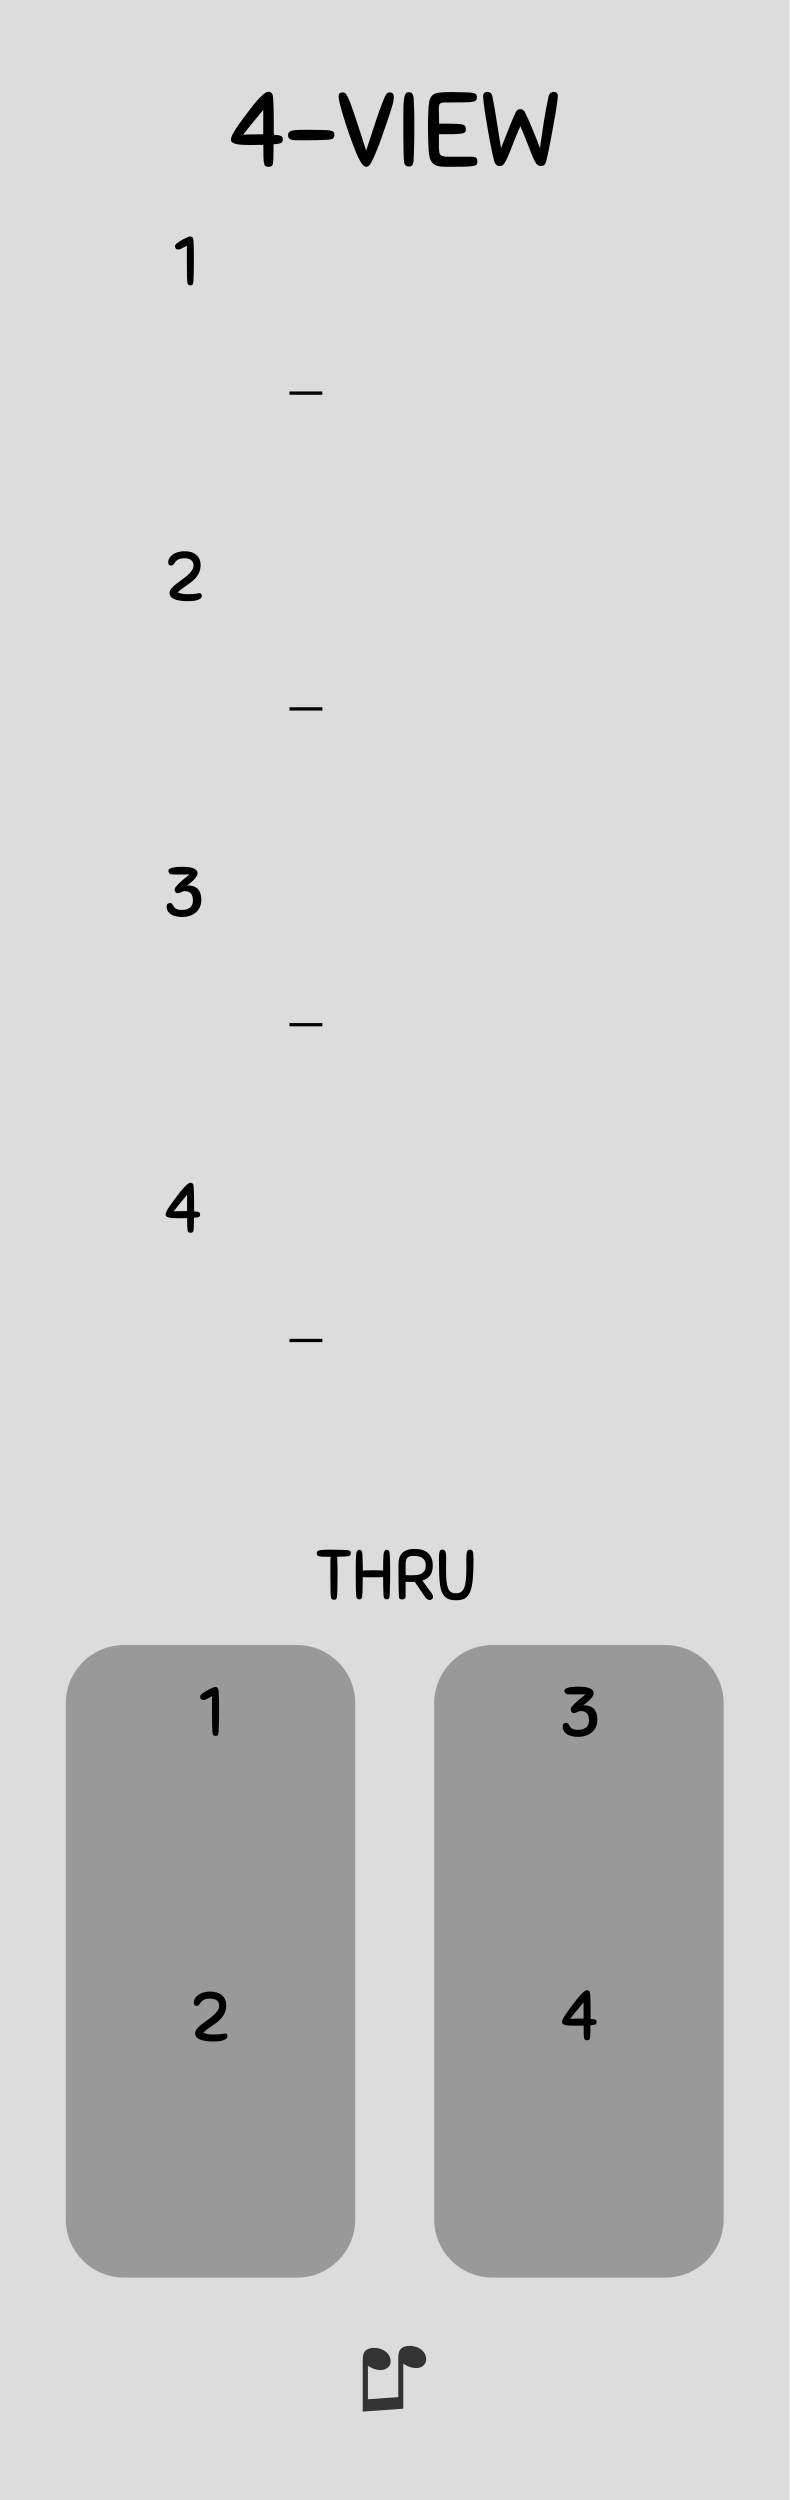
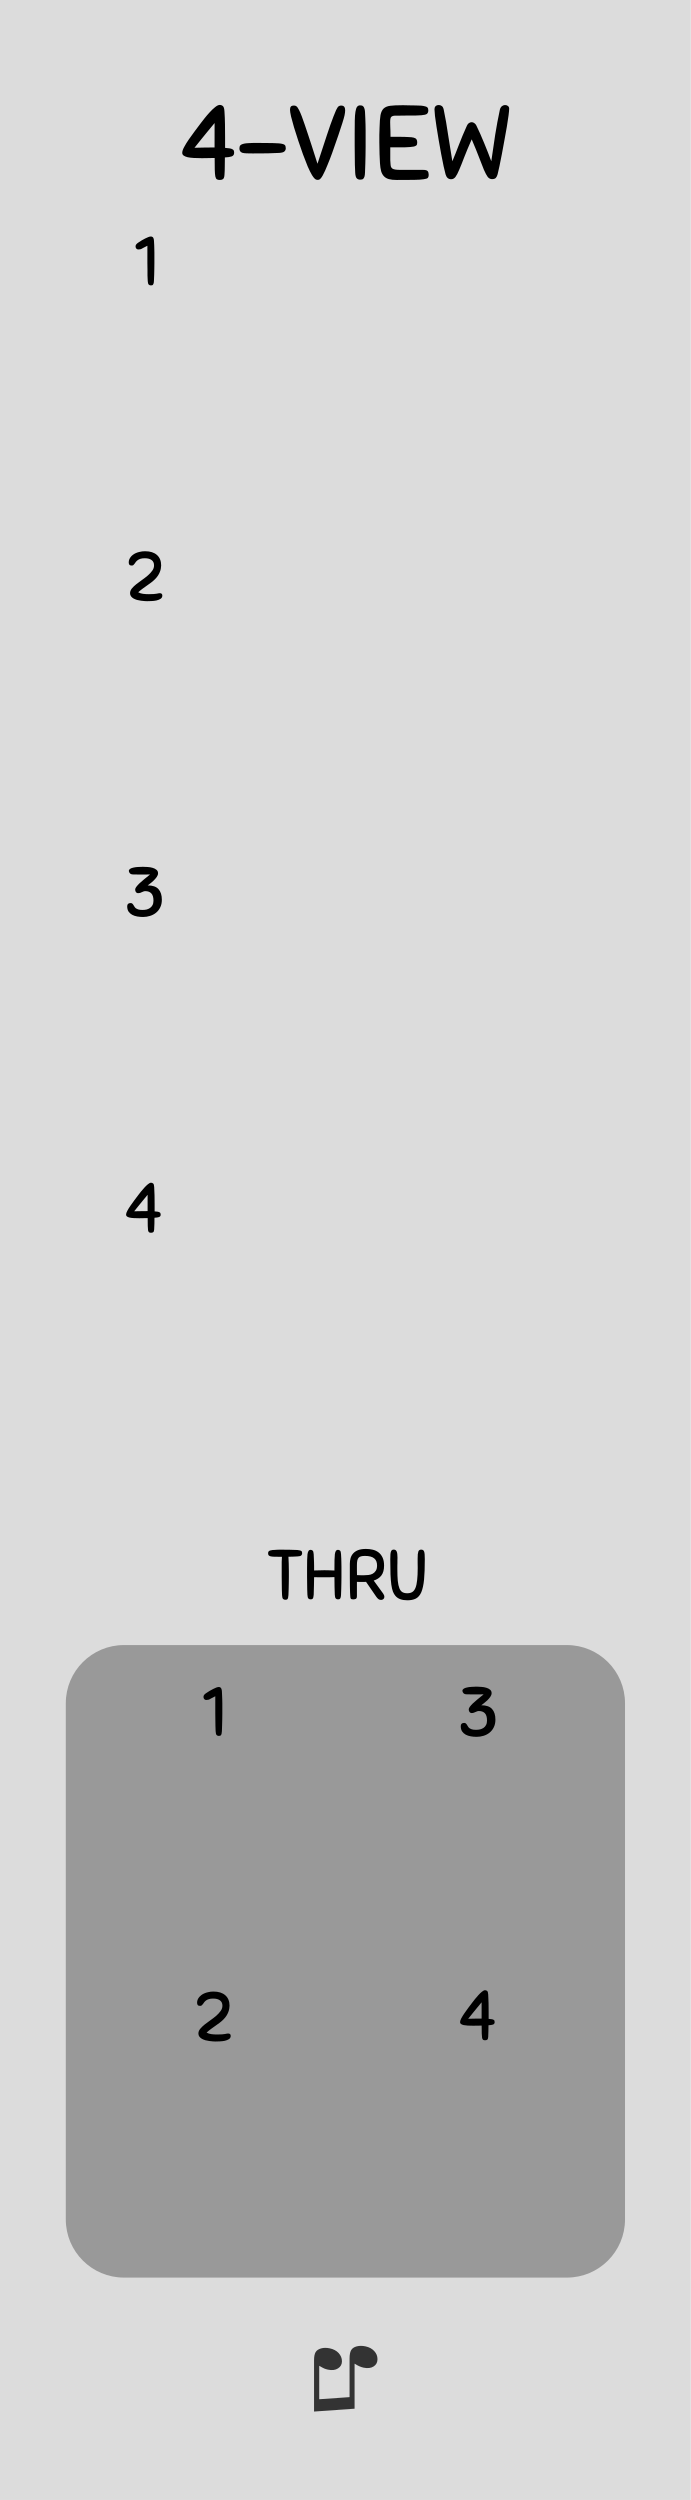
- <svg xmlns="http://www.w3.org/2000/svg" width="120" height="380" viewBox="0 0 31.75 100.542">
-   <path d="M0 0h31.75v100.541H0zm0 0" fill="#dcdcdc" />
-   <rect rx="2.34" ry="2.34" y="66.159" x="17.462" height="25.439" width="11.642" fill="#999" paint-order="stroke markers fill" />
+ <svg xmlns="http://www.w3.org/2000/svg" width="105" height="380" viewBox="0 0 27.781 100.542">
+   <path d="M0 0h27.781v100.541H0zm0 0" fill="#dcdcdc" />
+   <rect rx="2.34" ry="2.34" y="66.159" x="2.646" height="25.439" width="22.49" fill="#999" paint-order="stroke markers fill" />
  <g style="line-height:1.25">
-     <path word-spacing="0" letter-spacing="0" font-weight="400" aria-label="♫" font-size="3.528" style="-inkscape-font-specification:'Arial, Normal';font-variant-ligatures:normal;font-variant-caps:normal;font-variant-numeric:normal;font-feature-settings:normal;text-align:start" d="M16.218 96.87l-1.63.115v-2.06q0-.23.065-.333.064-.104.22-.147.153-.043.347-.002.224.047.357.19.133.146.133.33 0 .186-.158.286-.157.103-.407.05-.082-.018-.144-.044-.063-.027-.205-.11v1.345l1.22-.085v-1.554q0-.225.065-.337.065-.11.225-.151.16-.04.349 0 .223.047.354.19.129.14.129.325 0 .195-.156.294-.155.1-.407.047-.16-.034-.357-.16z" font-family="Arial" fill="#333" />
+     <path word-spacing="0" letter-spacing="0" font-weight="400" aria-label="♫" font-size="3.528" style="-inkscape-font-specification:'Arial, Normal';font-variant-ligatures:normal;font-variant-caps:normal;font-variant-numeric:normal;font-feature-settings:normal;text-align:start" d="M14.26 96.87l-1.63.115v-2.06q0-.23.065-.333.064-.104.22-.147.153-.043.347-.002.224.047.357.19.133.146.133.33 0 .186-.158.286-.157.103-.407.05-.082-.018-.144-.044-.063-.027-.205-.11v1.345l1.22-.085v-1.554q0-.225.065-.337.065-.11.225-.151.16-.04.35 0 .222.047.353.19.13.14.13.325 0 .195-.157.294-.155.1-.407.047-.16-.034-.357-.16z" font-family="Arial" fill="#333" />
  </g>
  <g style="line-height:1.25">
-     <path d="M11.002 5.803q-.004.161-.004.351 0 .191-.013.356-.009.127-.06.165-.046.034-.13.034-.077 0-.12-.03-.037-.025-.058-.114-.017-.093-.022-.267-.004-.177-.004-.474-.14 0-.267.005-.127.004-.245.004-.178 0-.326-.009-.144-.008-.25-.03-.101-.025-.16-.067-.056-.042-.056-.11 0-.093.077-.233.076-.144.19-.309t.241-.334l.242-.322q.05-.068.144-.186.097-.123.207-.242.11-.123.22-.211.11-.09.186-.09.072 0 .127.047.055.047.064.216.017.246.021.517.004.266.004.529v.419q.119.008.19.021.073.013.11.038.039.021.052.055.012.034.012.085 0 .106-.097.144-.097.034-.275.042zm-.415-1.384l-.318.385-.22.271q-.089.114-.156.195l-.115.144q.195-.009.398-.009.208-.004.41-.004zm2.583 1.202q-.196.009-.45.017-.254.004-.6.004-.145 0-.246-.004-.102-.004-.165-.021-.064-.021-.094-.064-.03-.042-.03-.118 0-.038.01-.068.008-.034.037-.06.03-.025.08-.042.056-.02.14-.03.064-.003.11-.008.051-.004.098-.004.047-.004.097-.004h.127q.229 0 .44.004.212 0 .44.013.103.008.158.025.055.013.084.038.03.026.034.06.009.033.009.076 0 .076-.055.127-.051.05-.225.06zm1.775.889q-.055.102-.102.148-.042.047-.11.047t-.118-.047q-.051-.046-.11-.144-.077-.127-.174-.351-.093-.224-.19-.487-.098-.267-.191-.55-.093-.284-.17-.534-.071-.25-.118-.436-.042-.19-.042-.27 0-.085.034-.128.034-.042.13-.042.056 0 .094.03.042.025.106.152.05.097.11.254t.123.347q.067.19.135.402l.136.415.127.398q.059.19.11.343.05-.157.114-.347l.131-.398.136-.415q.067-.211.135-.398l.127-.343q.06-.156.106-.258.06-.123.102-.152.046-.03.093-.03.097 0 .131.05.038.047.038.14 0 .085-.025.204-.026.118-.09.317-.058.195-.16.487l-.25.716q-.038.114-.089.237-.046.122-.097.24-.047.115-.093.221-.047.106-.09.182zm1.297-.093q-.008-.152-.013-.318 0-.165-.004-.355-.004-.19-.004-.41v-.5q0-.3.004-.513.004-.215.026-.35.02-.136.063-.2.047-.063.123-.063.038 0 .072.008.034.009.06.038.025.026.042.08.02.051.025.136l.013.271.008.237q.004.114.004.241v.644q0 .173-.004.343l-.008.343q-.005.173-.013.364-.004.101-.021.156-.017.055-.043.085-.025.03-.059.034-.034.008-.076.008-.076 0-.131-.05-.055-.055-.064-.229zm.996-.381q-.009-.136-.017-.368-.009-.233-.009-.479v-.288l.009-.309q.008-.313.038-.49.034-.178.127-.267.097-.09.27-.11.174-.022.462-.022h.09q.088 0 .21.005.123 0 .255.004l.224.008q.093.009.148.026.06.012.09.038.029.021.037.055.009.03.009.068 0 .097-.055.144-.055.042-.225.055-.084.008-.25.012h-.33q-.169 0-.304.004h-.17q-.11.005-.156.051-.043.043-.043.208l.004.186q.009.144.009.406h.351q.225 0 .364.009.144.004.22.025.081.021.11.068.03.047.03.123 0 .038-.008.072-.004.03-.034.055-.03.02-.085.038-.055.013-.156.021-.123.008-.233.013h-.568v.516l.009.144q.004.068.017.114.017.047.055.077.042.03.118.042.08.013.212.013h.91q.148 0 .187.055.038.055.038.148 0 .076-.034.118-.034.038-.165.055-.127.022-.386.026-.254.004-.702.004-.19 0-.314-.034-.122-.034-.198-.114-.077-.08-.115-.208-.034-.13-.046-.317zm3.499-1.516q.025-.059.076-.097.055-.038.114-.038.055 0 .106.038.051.034.08.093.162.33.318.716.157.38.284.724.072-.525.156-1.059.085-.533.19-1.02.014-.055.039-.089.025-.038.055-.055.03-.021.06-.03.033-.008.054-.008.072 0 .119.042.046.038.046.106 0 .076-.025.271-.025.19-.068.449-.042.254-.097.542-.05.287-.102.554-.05.267-.097.487-.047.22-.076.334-.026.098-.076.149-.051.046-.149.046-.101 0-.173-.089-.068-.093-.153-.288-.08-.194-.194-.495-.115-.305-.297-.728-.186.423-.304.728-.115.305-.2.5-.08.194-.152.288-.072.088-.17.088-.168 0-.224-.194-.033-.115-.08-.33-.047-.22-.097-.487l-.098-.55q-.05-.289-.089-.543-.038-.254-.063-.444-.021-.195-.021-.271 0-.072.046-.119.047-.046.132-.046.059 0 .114.038.055.034.08.144.102.487.178 1.02.08.534.17 1.059.13-.31.262-.657.131-.347.326-.779z" style="-inkscape-font-specification:'Sniglet, Normal';font-variant-ligatures:normal;font-variant-caps:normal;font-variant-numeric:normal;font-feature-settings:normal;text-align:start" aria-label="4-VIEW" font-weight="400" font-size="4.233" font-family="Sniglet" letter-spacing="0" word-spacing="0" />
+     <path d="M9.044 6.332q-.004.161-.004.351 0 .191-.013.356-.009.127-.06.165-.046.034-.13.034-.077 0-.12-.03-.037-.025-.058-.114-.017-.093-.022-.267-.004-.177-.004-.474-.14 0-.267.005-.127.004-.245.004-.178 0-.326-.009-.144-.008-.25-.03-.1-.025-.16-.067-.056-.042-.056-.11 0-.093.077-.233.076-.144.19-.309t.241-.334l.242-.322q.05-.068.144-.186.097-.123.207-.242.11-.123.22-.21.11-.09.186-.09.072 0 .127.046.055.047.064.216.017.246.021.517.004.266.004.53v.418q.12.008.19.021.073.013.11.038.04.021.052.055.012.034.012.085 0 .106-.097.144-.097.034-.275.042zM8.63 4.948l-.318.385-.22.271q-.089.114-.156.195l-.115.144q.195-.009.398-.009.208-.004.41-.004zm2.583 1.202q-.196.01-.45.017-.254.004-.6.004-.145 0-.246-.004-.102-.004-.165-.02-.064-.022-.094-.065-.03-.042-.03-.118 0-.038.01-.068.008-.034.037-.06.03-.025.08-.042.056-.02.14-.03.064-.003.11-.008.051-.004.098-.004.047-.004.097-.004h.127q.23 0 .44.004.212 0 .44.013.103.008.158.025.055.013.084.038.03.026.034.06.01.033.01.076 0 .076-.056.127-.05.05-.225.06zm1.775.89q-.055.101-.102.147-.042.047-.11.047t-.118-.047q-.05-.046-.11-.144-.077-.127-.174-.35-.093-.225-.19-.488-.098-.267-.19-.55-.094-.284-.17-.534-.072-.25-.119-.436-.042-.19-.042-.27 0-.085.034-.128.034-.042.13-.042.056 0 .094.03.042.025.106.152.05.097.11.254t.123.347q.067.19.135.402l.136.415.127.398.11.343q.05-.157.114-.347l.131-.398.136-.415q.067-.21.135-.398l.127-.343q.06-.156.106-.258.06-.123.102-.152.046-.03.093-.03.097 0 .131.05.038.047.038.14 0 .085-.025.204-.026.118-.09.317-.058.195-.16.487l-.25.716q-.038.114-.089.237-.046.122-.097.24-.047.115-.093.221-.047.106-.09.182zm1.297-.094q-.008-.152-.013-.318 0-.165-.004-.355-.004-.19-.004-.41v-.5q0-.3.004-.513.004-.215.026-.35.02-.136.063-.2.047-.063.123-.063.038 0 .072.008.034.01.06.038.025.026.042.08.02.051.025.136l.013.271.008.237q.004.114.004.241v.644q0 .173-.004.343l-.008.343q-.005.173-.013.364-.004.101-.02.156-.018.055-.044.085-.025.03-.059.034-.034.008-.076.008-.076 0-.13-.05-.056-.055-.065-.229zm.996-.38q-.009-.137-.017-.369-.009-.233-.009-.479V5.43l.01-.309q.007-.313.037-.49.034-.178.127-.267.097-.09.27-.11.174-.022.462-.022h.09q.088 0 .21.005.123 0 .255.004l.224.008q.093.01.148.026.06.012.09.038.03.021.037.055.01.03.01.068 0 .097-.056.144-.055.042-.225.055-.084.008-.25.012h-.33q-.169 0-.304.004h-.17q-.11.005-.156.051-.043.043-.043.208l.004.186q.01.144.01.406h.35q.225 0 .364.01.144.003.22.024.081.021.11.068.03.047.03.123 0 .038-.008.072-.004.03-.034.055-.03.02-.085.038-.055.013-.156.021-.123.008-.233.013h-.568v.516l.01.144q.003.068.016.114.017.047.055.077.042.03.118.042.08.013.212.013h.91q.148 0 .187.055.038.055.038.148 0 .076-.034.118-.034.038-.165.055-.127.022-.386.026-.254.004-.702.004-.19 0-.314-.034-.122-.034-.198-.114-.077-.08-.115-.208-.034-.13-.046-.317zm3.5-1.517q.024-.059.075-.097.055-.038.114-.038.055 0 .106.038.051.034.08.093.162.33.318.716.157.38.284.724.072-.525.156-1.059.085-.533.19-1.02.014-.055.04-.089.024-.038.054-.055.03-.02.06-.03.033-.008.054-.008.072 0 .12.042.045.038.045.106 0 .076-.025.271-.025.19-.068.45-.042.253-.097.541-.05.287-.102.554-.05.267-.097.487-.047.22-.076.334-.026.098-.076.15-.05.045-.149.045-.1 0-.173-.089-.068-.093-.153-.288-.08-.194-.194-.495-.115-.305-.297-.728-.186.423-.304.728-.115.305-.2.5-.08.194-.152.288-.072.088-.17.088-.168 0-.224-.194-.033-.115-.08-.33-.047-.22-.097-.487l-.098-.55q-.05-.289-.089-.543-.038-.254-.063-.444-.02-.195-.02-.27 0-.073.045-.12.047-.046.132-.046.06 0 .114.038.055.034.08.144.102.487.178 1.02.08.534.17 1.06.13-.31.262-.658.131-.347.326-.779z" style="-inkscape-font-specification:'Sniglet, Normal';font-variant-ligatures:normal;font-variant-caps:normal;font-variant-numeric:normal;font-feature-settings:normal;text-align:start" aria-label="4-VIEW" font-weight="400" font-size="4.233" letter-spacing="0" word-spacing="0" font-family="Sniglet" />
  </g>
  <g style="line-height:1.25">
-     <path d="M13.922 62.594q-.079.006-.169.009l-.195.005.006.144.006.133q.002.068.002.14.003.074.003.165v.245q0 .116-.003.235l-.005.234q-.003.118-.009.245-.003.068-.014.105-.008.036-.025.056-.017.02-.04.023-.022.005-.05.005-.05 0-.088-.034-.034-.036-.04-.152-.005-.102-.008-.214 0-.113-.003-.243t-.003-.28v-.606q.003-.116.01-.2h-.117q-.118 0-.203-.003-.082-.003-.136-.015-.053-.014-.079-.042-.022-.028-.022-.08 0-.024.005-.044.006-.023.026-.04.02-.02.054-.03.036-.012.093-.018l.096-.005.084-.006q.043-.003.088-.003h.104q.167 0 .313.003.15.003.317.01.067.007.104.018.037.009.056.026.02.017.023.04.006.022.006.05 0 .05-.037.085-.034.034-.15.04zm1.5 1.54l-.01-.318q-.004-.17-.004-.39-.09.004-.192.006h-.44q-.105 0-.186-.002l-.006.344q-.003.164-.01.358-.004.068-.015.105-.009.036-.026.056-.017.02-.04.023-.019.005-.047.005-.05 0-.085-.033-.034-.037-.04-.153-.005-.101-.008-.212 0-.11-.003-.237t-.003-.273v-.333q0-.2.003-.342.003-.144.014-.234.014-.09.043-.133.028-.042.08-.042.047 0 .083.03.037.032.043.145l.008.175.006.152q.003.074.003.153v.175q.211-.01.414-.01.1 0 .198.004l.206.008v-.081q0-.2.003-.342.003-.144.014-.234.014-.09.042-.133.03-.042.08-.042.047 0 .084.03.037.032.042.145l.01.18.004.159q.003.076.003.16v.429q0 .116-.003.229l-.005.229q-.003.115-.009.242-.002.068-.014.105-.008.036-.025.056-.017.02-.04.023-.02.005-.048.005-.05 0-.084-.034-.034-.036-.04-.152zm1.257-.518l-.082.005h-.178q-.048 0-.107-.005v.573q0 .09-.045.113-.042.02-.107.02-.034 0-.054-.006-.02-.003-.034-.014-.01-.014-.02-.04-.005-.025-.008-.07-.006-.051-.008-.147l-.006-.254q0-.155-.003-.375v-.523q0-.115.028-.223.03-.11.102-.191.073-.085.198-.136.127-.05.321-.05.14 0 .268.03.133.03.235.108.101.076.163.206t.062.324q0 .26-.112.404-.11.14-.305.2l.378.52q.05.067.05.138 0 .056-.039.087-.036.034-.093.034-.062 0-.107-.034-.045-.036-.085-.093zm.443-.658q0-.194-.118-.288-.116-.096-.37-.096-.093 0-.155.017-.062.015-.099.057-.037.042-.054.118-.014.074-.014.19v.19q0 .11.003.2.065.005.144.005h.152q.08 0 .167-.01.09-.01.166-.05.077-.042.127-.12.051-.077.051-.213zm1.211 1.4q-.32 0-.47-.175-.06-.068-.102-.172-.04-.107-.065-.277-.023-.17-.034-.417-.009-.251-.009-.61 0-.116.006-.19.005-.075.022-.117.017-.046.043-.063.028-.017.07-.017.082 0 .116.074.034.073.034.254 0 .062-.003.11v.099q0 .048-.003.107v.144q0 .282.017.468.02.187.065.3.045.11.121.155.08.045.195.045.122 0 .2-.048.082-.05.13-.167.048-.118.068-.313.023-.195.023-.485 0-.127-.003-.218v-.162q0-.105.006-.175.008-.07.022-.11.017-.043.045-.06.028-.017.07-.017.043 0 .071.017.03.017.046.06.016.042.022.118.006.074.006.192 0 .497-.03.819-.032.318-.11.505-.08.183-.219.257-.135.07-.35.07z" style="-inkscape-font-specification:'Sniglet, Normal';font-variant-ligatures:normal;font-variant-caps:normal;font-variant-numeric:normal;font-feature-settings:normal;text-align:start" aria-label="THRU" font-weight="400" font-size="2.822" letter-spacing="0" word-spacing="0" font-family="Sniglet" />
+     <path d="M11.964 62.594q-.079.006-.169.009l-.195.005.006.144.006.133q.002.068.002.14.003.074.003.165v.245q0 .116-.003.235l-.005.234q-.003.118-.009.245-.003.068-.014.105-.008.036-.025.056-.017.02-.04.023-.022.005-.05.005-.05 0-.088-.034-.034-.036-.04-.152-.005-.102-.008-.214 0-.113-.003-.243t-.003-.28v-.606q.003-.116.01-.2h-.117q-.118 0-.203-.003-.082-.003-.136-.015-.053-.014-.079-.042-.022-.028-.022-.08 0-.024.005-.044.006-.023.026-.04.02-.02.054-.03.036-.012.093-.018l.096-.005.084-.006q.043-.003.088-.003h.104q.167 0 .313.003.15.003.317.01.067.007.104.018.037.009.056.026.02.017.023.04.006.022.006.05 0 .05-.037.085-.034.034-.15.04zm1.5 1.54l-.01-.318q-.004-.17-.004-.39-.09.004-.192.006h-.44q-.105 0-.186-.002l-.006.344q-.003.164-.01.358-.004.068-.015.105-.009.036-.026.056-.017.02-.04.023-.019.005-.047.005-.05 0-.085-.033-.034-.037-.04-.153-.005-.101-.008-.212 0-.11-.003-.237t-.003-.273v-.333q0-.2.003-.342.003-.144.014-.234.014-.09.043-.133.028-.042.08-.042.047 0 .083.03.037.032.043.145l.008.175.006.152q.003.074.003.153v.175q.211-.01.414-.01.1 0 .198.004l.206.008v-.081q0-.2.003-.342.003-.144.014-.234.014-.09.042-.133.03-.042.08-.042.047 0 .084.03.037.032.042.145l.01.18.004.159q.003.076.003.16v.429q0 .116-.003.229l-.005.229q-.003.115-.009.242-.002.068-.014.105-.008.036-.025.056-.017.02-.04.023-.02.005-.048.005-.05 0-.084-.034-.034-.036-.04-.152zm1.257-.518l-.082.005h-.178q-.048 0-.107-.005v.573q0 .09-.045.113-.042.02-.107.02-.034 0-.054-.006-.02-.003-.034-.014-.01-.014-.02-.04-.005-.025-.008-.07-.006-.051-.008-.147l-.006-.254q0-.155-.003-.375v-.523q0-.115.028-.223.03-.11.102-.191.073-.085.198-.136.127-.05.321-.05.14 0 .268.03.133.03.235.108.101.076.163.206t.062.324q0 .26-.112.404-.11.14-.305.2l.378.52q.05.067.05.138 0 .056-.039.087-.036.034-.093.034-.062 0-.107-.034-.045-.036-.085-.093zm.443-.658q0-.194-.118-.288-.116-.096-.37-.096-.093 0-.155.017-.062.015-.099.057-.037.042-.054.118-.014.074-.014.19v.19q0 .11.003.2.065.005.144.005h.152q.08 0 .167-.01.09-.01.166-.05.077-.042.127-.12.051-.077.051-.213zm1.211 1.4q-.32 0-.47-.175-.06-.068-.102-.172-.04-.107-.065-.277-.023-.17-.034-.417-.009-.251-.009-.61 0-.116.006-.19.005-.075.022-.117.017-.046.043-.063.028-.017.07-.017.082 0 .116.074.034.073.034.254 0 .062-.003.11v.099q0 .048-.003.107v.144q0 .282.017.468.02.187.065.3.045.11.121.155.08.045.195.045.122 0 .2-.048.082-.05.13-.167.048-.118.068-.313.023-.195.023-.485 0-.127-.003-.218v-.162q0-.105.006-.175.008-.07.022-.11.017-.043.045-.06.028-.017.07-.017.043 0 .071.017.03.017.046.06.016.042.022.118.006.074.006.192 0 .497-.03.819-.032.318-.11.505-.08.183-.219.257-.135.07-.35.07z" style="-inkscape-font-specification:'Sniglet, Normal';font-variant-ligatures:normal;font-variant-caps:normal;font-variant-numeric:normal;font-feature-settings:normal;text-align:start" aria-label="THRU" font-weight="400" font-size="2.822" letter-spacing="0" word-spacing="0" font-family="Sniglet" />
  </g>
  <g style="line-height:1.25">
-     <path d="M7.529 11.292q-.006-.102-.01-.212l-.001-.237q-.003-.127-.003-.273v-.686l-.17.087q-.07.045-.112.054-.04.008-.088.008-.042 0-.076-.036-.031-.037-.031-.088 0-.05.034-.087.036-.04.084-.07.062-.043.133-.086.073-.042.14-.076.069-.036.125-.056.06-.023.099-.023.02 0 .04.006.022.005.04.022.019.017.03.054.014.034.017.093l.009.178.005.15q.003.07.003.15v.425q0 .116-.003.23l-.005.227q-.003.116-.01.243-.002.068-.013.105-.01.036-.025.056-.017.02-.04.023-.02.005-.048.005-.05 0-.085-.034-.033-.036-.04-.152z" style="-inkscape-font-specification:'Sniglet, Normal';font-variant-ligatures:normal;font-variant-caps:normal;font-variant-numeric:normal;font-feature-settings:normal;text-align:start" font-size="2.822" aria-label="1" font-weight="400" letter-spacing="0" word-spacing="0" font-family="Sniglet" />
+     <path d="M5.941 11.292q-.006-.102-.01-.212v-.237q-.004-.127-.004-.273v-.686l-.17.087q-.07.045-.112.054-.04.008-.088.008-.042 0-.076-.036-.03-.037-.03-.088 0-.05.033-.087.036-.04.084-.07.062-.043.133-.086.073-.042.14-.076.07-.036.125-.056.06-.023.1-.023.02 0 .04.006.021.005.04.022.018.017.03.054.013.034.016.093l.01.178.004.15q.003.07.003.15v.425q0 .116-.003.23l-.005.227q-.003.116-.01.243-.002.068-.013.105-.01.036-.025.056-.017.02-.04.023-.02.005-.048.005-.05 0-.085-.034-.033-.036-.04-.152z" style="-inkscape-font-specification:'Sniglet, Normal';font-variant-ligatures:normal;font-variant-caps:normal;font-variant-numeric:normal;font-feature-settings:normal;text-align:start" font-size="2.822" aria-label="1" font-weight="400" letter-spacing="0" word-spacing="0" font-family="Sniglet" />
  </g>
  <g style="line-height:1.25">
-     <path d="M7.408 22.451q-.102 0-.17.022-.067.02-.112.054t-.074.07l-.05.071q-.023.034-.05.057-.027.02-.066.02-.068 0-.096-.034-.025-.037-.025-.096 0-.125.093-.232.028-.034.076-.07.05-.04.118-.07.071-.032.161-.05.093-.024.21-.024.307 0 .476.15.17.15.17.42 0 .053-.012.118-.008.065-.037.136-.025.07-.073.146-.048.077-.127.156-.07.07-.15.13-.079.06-.163.118l-.178.127q-.09.065-.183.15.09.048.194.062.105.014.235.014.12 0 .194-.006.074-.005.12-.014l.07-.014q.025-.006.053-.006.104 0 .104.096 0 .085-.07.13t-.17.068q-.098.02-.203.023-.104.005-.172.005-.037 0-.104-.005-.065-.003-.14-.015-.078-.01-.157-.03-.076-.023-.14-.057-.063-.037-.102-.088-.04-.053-.04-.127 0-.098.07-.186.074-.09.181-.175.108-.087.232-.172.124-.087.231-.178.107-.093.178-.192.073-.098.073-.214 0-.144-.098-.215-.096-.073-.277-.073z" style="-inkscape-font-specification:'Sniglet, Normal';font-variant-ligatures:normal;font-variant-caps:normal;font-variant-numeric:normal;font-feature-settings:normal;text-align:start" font-size="2.822" aria-label="2" font-weight="400" letter-spacing="0" word-spacing="0" font-family="Sniglet" />
+     <path d="M5.82 22.451q-.102 0-.17.022-.067.02-.112.054t-.074.07l-.05.071q-.023.034-.05.057-.027.02-.066.02-.068 0-.096-.034-.025-.037-.025-.096 0-.125.093-.232.028-.034.076-.07.05-.04.118-.07.071-.032.161-.05.093-.024.21-.024.307 0 .476.15.17.15.17.42 0 .053-.012.118-.008.065-.037.136-.025.07-.073.146-.048.077-.127.156-.07.07-.15.13-.079.06-.163.118l-.178.127q-.09.065-.183.15.09.048.194.062.105.014.235.014.12 0 .194-.006.074-.005.12-.014l.07-.014q.025-.006.053-.006.104 0 .104.096 0 .085-.07.13t-.17.068q-.098.02-.203.023-.104.005-.172.005-.037 0-.104-.005-.065-.003-.14-.015-.078-.01-.157-.03-.076-.023-.14-.057-.063-.037-.102-.088-.04-.053-.04-.127 0-.098.07-.186.074-.09.181-.175.108-.087.232-.172.124-.087.231-.178.107-.093.178-.192.073-.098.073-.214 0-.144-.098-.215-.096-.073-.277-.073z" style="-inkscape-font-specification:'Sniglet, Normal';font-variant-ligatures:normal;font-variant-caps:normal;font-variant-numeric:normal;font-feature-settings:normal;text-align:start" font-size="2.822" aria-label="2" font-weight="400" letter-spacing="0" word-spacing="0" font-family="Sniglet" />
  </g>
  <g style="line-height:1.25">
-     <path d="M6.945 35.167q-.09 0-.132-.045-.043-.048-.043-.096 0-.05.048-.082.048-.033.127-.05.08-.02.18-.026.103-.008.207-.008.087 0 .195.008.107.006.2.034.093.026.155.08.062.05.062.14 0 .07-.053.147-.054.076-.124.144-.071.068-.142.121l-.098.074q.299 0 .434.15.136.15.136.428 0 .175-.065.305-.062.13-.17.217-.104.085-.242.127-.136.043-.28.043-.118 0-.234-.02-.113-.02-.203-.068-.09-.05-.147-.132-.053-.085-.053-.21 0-.13.14-.13.043 0 .066.023.025.02.042.051.02.028.04.065.02.037.056.068.04.028.102.05.064.02.169.02.082 0 .16-.016.08-.02.142-.063.062-.042.099-.112.04-.074.04-.18 0-.21-.088-.297-.085-.088-.24-.088-.04 0-.074.014-.034.012-.067.028l-.07.03q-.038.01-.083.01-.045 0-.08-.04-.033-.042-.033-.107 0-.045.043-.104.045-.06.12-.136.08-.076.19-.166.11-.093.246-.2h-.068l-.076.002h-.347q-.102-.003-.187-.003z" style="-inkscape-font-specification:'Sniglet, Normal';font-variant-ligatures:normal;font-variant-caps:normal;font-variant-numeric:normal;font-feature-settings:normal;text-align:start" font-size="2.822" aria-label="3" font-weight="400" letter-spacing="0" word-spacing="0" font-family="Sniglet" />
+     <path d="M5.357 35.167q-.09 0-.132-.045-.043-.048-.043-.096 0-.05.048-.082.048-.033.127-.05.08-.02.18-.026.103-.008.207-.008.087 0 .195.008.107.006.2.034.093.026.155.08.062.05.062.14 0 .07-.053.147-.054.076-.124.144-.07.068-.142.121l-.098.074q.3 0 .434.15.136.15.136.428 0 .175-.065.305-.062.13-.17.217-.104.085-.242.127-.136.043-.28.043-.118 0-.234-.02-.113-.02-.203-.068-.09-.05-.147-.132-.053-.085-.053-.21 0-.13.14-.13.043 0 .066.023.025.02.042.051.02.028.04.065.02.037.056.068.04.028.102.05.064.02.17.02.081 0 .16-.016.08-.02.141-.063.062-.042.1-.112.04-.074.04-.18 0-.21-.089-.297-.085-.088-.24-.088-.04 0-.074.014-.034.012-.067.028l-.07.03q-.038.01-.083.01-.045 0-.08-.04-.033-.042-.033-.107 0-.045.043-.104.045-.06.12-.136.08-.076.19-.166.11-.093.246-.2h-.068l-.076.002h-.347q-.102-.003-.187-.003z" style="-inkscape-font-specification:'Sniglet, Normal';font-variant-ligatures:normal;font-variant-caps:normal;font-variant-numeric:normal;font-feature-settings:normal;text-align:start" font-size="2.822" aria-label="3" font-weight="400" letter-spacing="0" word-spacing="0" font-family="Sniglet" />
  </g>
  <g style="line-height:1.25">
-     <path d="M7.8 48.974q-.002.107-.002.234t-.01.237q-.004.085-.04.11-.03.023-.086.023-.05 0-.08-.02-.024-.017-.04-.076-.01-.062-.012-.178-.003-.118-.003-.316-.093 0-.178.003-.085.003-.164.003-.118 0-.217-.006-.096-.005-.166-.02-.068-.017-.108-.045-.036-.028-.036-.073 0-.062.05-.155.05-.096.127-.206.077-.11.16-.223l.162-.215.096-.124q.065-.082.138-.16.074-.083.147-.142.073-.06.124-.06.048 0 .085.032.037.03.042.144.012.163.014.344.003.178.003.353v.28q.08.005.127.013.048.01.074.026.025.014.033.036.009.023.009.057 0 .07-.065.096-.065.022-.183.028zm-.276-.923l-.212.257-.146.18q-.06.077-.105.13l-.076.096q.13-.005.265-.005.139-.003.274-.003z" style="-inkscape-font-specification:'Sniglet, Normal';font-variant-ligatures:normal;font-variant-caps:normal;font-variant-numeric:normal;font-feature-settings:normal;text-align:start" font-size="2.822" aria-label="4" font-weight="400" letter-spacing="0" word-spacing="0" font-family="Sniglet" />
-   </g>
-   <rect rx="2.34" ry="2.34" y="66.159" x="2.645" height="25.439" width="11.642" fill="#999" paint-order="stroke markers fill" />
-   <g style="line-height:1.25">
-     <path d="M8.54 69.626q-.005-.101-.008-.211 0-.11-.003-.237t-.003-.274v-.686l-.17.088q-.07.045-.112.053-.04.009-.087.009-.043 0-.076-.037-.031-.036-.031-.087t.033-.088q.037-.04.085-.07.062-.043.133-.085.073-.042.14-.076.069-.037.125-.057.06-.022.099-.022.02 0 .04.005.022.006.039.023.02.017.03.054.015.033.018.093l.008.178.006.15q.003.07.003.149v.426q0 .116-.003.228l-.006.23-.008.242q-.003.067-.014.104-.01.037-.026.057-.017.02-.04.022-.02.006-.047.006-.051 0-.085-.034-.034-.037-.04-.152z" style="-inkscape-font-specification:'Sniglet, Normal';font-variant-ligatures:normal;font-variant-caps:normal;font-variant-numeric:normal;font-feature-settings:normal;text-align:start" font-size="2.822" aria-label="1" font-weight="400" letter-spacing="0" word-spacing="0" font-family="Sniglet" />
+     <path d="M6.212 48.974q-.002.107-.002.234t-.01.237q-.004.085-.04.11-.03.023-.086.023-.05 0-.08-.02-.024-.017-.04-.076-.01-.062-.012-.178-.003-.118-.003-.316-.093 0-.178.003-.085.003-.164.003-.118 0-.217-.006-.096-.005-.166-.02-.068-.017-.108-.045-.036-.028-.036-.073 0-.062.05-.155.05-.096.127-.206.077-.11.16-.223l.162-.215.096-.124q.065-.082.138-.16.074-.083.147-.142.073-.06.124-.06.048 0 .085.032.037.03.042.144.012.163.014.344.003.178.003.353v.28q.08.005.127.013.048.01.074.026.025.014.033.036.01.023.01.057 0 .07-.066.096-.065.022-.183.028zm-.276-.923l-.212.257-.146.18q-.06.077-.105.13l-.076.096q.13-.005.265-.005.14-.003.274-.003z" style="-inkscape-font-specification:'Sniglet, Normal';font-variant-ligatures:normal;font-variant-caps:normal;font-variant-numeric:normal;font-feature-settings:normal;text-align:start" font-size="2.822" aria-label="4" font-weight="400" letter-spacing="0" word-spacing="0" font-family="Sniglet" />
  </g>
  <g style="line-height:1.25">
-     <path d="M8.437 80.376q-.1 0-.169.022-.068.02-.113.054t-.073.07l-.05.071q-.023.034-.052.057-.025.02-.065.02-.067 0-.096-.034-.025-.037-.025-.096 0-.125.093-.232.028-.034.076-.07.051-.04.12-.07.07-.032.16-.05.093-.024.21-.024.306 0 .476.15.17.15.17.42 0 .053-.012.118-.009.065-.037.136-.025.07-.073.146-.048.077-.127.156-.07.07-.15.13-.08.06-.164.118l-.178.127q-.09.065-.183.15.09.048.195.062.104.014.234.014.121 0 .195-.006.073-.005.118-.014l.07-.014q.026-.006.054-.006.105 0 .105.096 0 .085-.07.13t-.17.068q-.099.02-.203.023-.105.005-.172.005-.037 0-.105-.005-.065-.003-.14-.015-.077-.01-.156-.03-.076-.023-.14-.057-.063-.037-.103-.088-.04-.053-.04-.127 0-.098.071-.186.074-.09.18-.175.108-.087.232-.172.124-.087.232-.178.107-.093.177-.192.074-.098.074-.214 0-.144-.099-.215-.096-.073-.277-.073z" style="-inkscape-font-specification:'Sniglet, Normal';font-variant-ligatures:normal;font-variant-caps:normal;font-variant-numeric:normal;font-feature-settings:normal;text-align:start" font-size="2.822" aria-label="2" font-weight="400" letter-spacing="0" word-spacing="0" font-family="Sniglet" />
+     <path d="M8.672 69.626q-.005-.101-.008-.211 0-.11-.003-.237t-.003-.274v-.686l-.17.088q-.07.045-.112.053-.04.009-.087.009-.043 0-.076-.037-.03-.036-.03-.087t.032-.088q.037-.04.085-.07.062-.043.133-.085.073-.042.14-.076.07-.037.125-.057.06-.022.1-.022.02 0 .04.005.021.006.038.023.02.017.03.054.015.033.018.093l.008.178.006.15q.003.07.003.149v.426q0 .116-.003.228l-.006.23-.008.242q-.003.067-.014.104-.01.037-.026.057-.017.02-.04.022-.02.006-.047.006-.05 0-.085-.034-.034-.037-.04-.152z" style="-inkscape-font-specification:'Sniglet, Normal';font-variant-ligatures:normal;font-variant-caps:normal;font-variant-numeric:normal;font-feature-settings:normal;text-align:start" font-size="2.822" aria-label="1" font-weight="400" letter-spacing="0" word-spacing="0" font-family="Sniglet" />
  </g>
  <g style="line-height:1.25">
-     <path d="M22.873 68.14q-.09 0-.132-.045-.043-.048-.043-.096 0-.05.048-.082.048-.034.127-.05.08-.02.18-.026.103-.01.207-.01.087 0 .195.01.107.006.2.034.093.025.155.079.062.05.062.14 0 .07-.053.148-.054.076-.124.144-.071.067-.142.12l-.098.074q.299 0 .434.15.136.15.136.429 0 .175-.065.305-.062.13-.17.217-.104.085-.242.127-.136.042-.28.042-.118 0-.234-.02-.113-.02-.203-.067-.09-.05-.147-.133-.053-.084-.053-.21 0-.13.14-.13.043 0 .066.024.025.02.042.05.02.029.04.066.02.037.056.068.04.028.102.05.064.02.169.02.082 0 .16-.017.08-.02.142-.062.062-.042.099-.113.04-.073.04-.18 0-.21-.088-.297-.085-.087-.24-.087-.04 0-.074.014-.034.01-.067.028l-.07.028q-.038.012-.083.012-.045 0-.079-.04-.034-.042-.034-.107 0-.045.043-.105.045-.06.121-.135.079-.076.19-.166.11-.094.245-.2h-.068l-.076.002h-.347q-.102-.003-.187-.003z" style="-inkscape-font-specification:'Sniglet, Normal';font-variant-ligatures:normal;font-variant-caps:normal;font-variant-numeric:normal;font-feature-settings:normal;text-align:start" font-size="2.822" aria-label="3" font-weight="400" letter-spacing="0" word-spacing="0" font-family="Sniglet" />
+     <path d="M8.57 80.376q-.1 0-.17.022-.068.02-.113.054t-.073.07l-.05.071q-.023.034-.052.057-.025.02-.065.02-.067 0-.096-.034-.025-.037-.025-.096 0-.125.093-.232.028-.034.076-.07.051-.04.12-.07.07-.032.16-.05.093-.024.21-.024.306 0 .476.15.17.15.17.42 0 .053-.012.118-.009.065-.037.136-.025.07-.073.146-.048.077-.127.156-.07.07-.15.13-.08.06-.164.118l-.178.127q-.09.065-.183.15.09.048.195.062.104.014.234.014.121 0 .195-.006.073-.005.118-.014l.07-.014q.026-.006.054-.006.105 0 .105.096 0 .085-.07.13t-.17.068q-.099.02-.203.023-.105.005-.172.005-.037 0-.105-.005-.065-.003-.14-.015-.077-.01-.156-.03-.076-.023-.14-.057-.063-.037-.103-.088-.04-.053-.04-.127 0-.098.071-.186.074-.09.18-.175.108-.087.232-.172.124-.087.232-.178.107-.093.177-.192.074-.098.074-.214 0-.144-.099-.215-.096-.073-.277-.073z" style="-inkscape-font-specification:'Sniglet, Normal';font-variant-ligatures:normal;font-variant-caps:normal;font-variant-numeric:normal;font-feature-settings:normal;text-align:start" font-size="2.822" aria-label="2" font-weight="400" letter-spacing="0" word-spacing="0" font-family="Sniglet" />
  </g>
  <g style="line-height:1.25">
-     <path d="M23.746 81.449q-.003.107-.003.234t-.008.237q-.006.085-.04.11-.03.023-.087.023-.051 0-.08-.02-.025-.017-.039-.076-.011-.062-.014-.178-.003-.12-.003-.316-.093 0-.177.003l-.164.002q-.119 0-.217-.005-.096-.006-.167-.02-.068-.017-.107-.045-.037-.028-.037-.073 0-.063.05-.156.052-.096.128-.206.076-.11.16-.223l.162-.214.096-.124q.065-.082.138-.161.073-.082.147-.141.073-.06.124-.06.048 0 .085.03.036.033.042.145.011.164.014.345.003.178.003.352v.28q.079.005.127.014.048.009.073.025.026.015.034.037.008.023.008.057 0 .07-.064.096-.065.022-.184.028zm-.276-.923l-.212.257-.147.18q-.06.077-.104.13l-.077.096q.13-.006.266-.006l.274-.002z" style="-inkscape-font-specification:'Sniglet, Normal';font-variant-ligatures:normal;font-variant-caps:normal;font-variant-numeric:normal;font-feature-settings:normal;text-align:start" font-size="2.822" aria-label="4" font-weight="400" letter-spacing="0" word-spacing="0" font-family="Sniglet" />
+     <path d="M18.772 68.14q-.09 0-.132-.045-.043-.048-.043-.096 0-.05.048-.082.048-.034.127-.05.08-.02.18-.026.103-.01.207-.01.087 0 .195.01.107.006.2.034.093.025.155.079.062.05.062.14 0 .07-.053.148-.054.076-.124.144-.071.067-.142.12l-.098.074q.299 0 .434.15.136.15.136.429 0 .175-.065.305-.062.13-.17.217-.104.085-.242.127-.136.042-.28.042-.118 0-.234-.02-.113-.02-.203-.067-.09-.05-.147-.133-.053-.084-.053-.21 0-.13.14-.13.043 0 .066.024.025.02.042.05.02.029.04.066.02.037.056.068.04.028.102.05.064.02.169.02.082 0 .16-.017.08-.02.142-.062.062-.042.099-.113.04-.073.04-.18 0-.21-.088-.297-.085-.087-.24-.087-.04 0-.074.014-.034.01-.067.028l-.07.028q-.038.012-.083.012-.045 0-.079-.04-.034-.042-.034-.107 0-.045.043-.105.045-.06.121-.135.079-.076.19-.166.11-.094.245-.2h-.068l-.076.002h-.347q-.102-.003-.187-.003z" style="-inkscape-font-specification:'Sniglet, Normal';font-variant-ligatures:normal;font-variant-caps:normal;font-variant-numeric:normal;font-feature-settings:normal;text-align:start" font-size="2.822" aria-label="3" font-weight="400" letter-spacing="0" word-spacing="0" font-family="Sniglet" />
  </g>
-   <g fill="none" stroke="#000" stroke-width=".132">
-     <path d="M12.965 15.81h-1.323M12.965 28.51h-1.323M12.965 41.21h-1.323M12.965 53.91h-1.323" />
+   <g style="line-height:1.25">
+     <path d="M19.645 81.449q-.003.107-.003.234t-.008.237q-.006.085-.04.11-.03.023-.087.023-.051 0-.08-.02-.025-.017-.039-.076-.011-.062-.014-.178-.003-.12-.003-.316-.093 0-.177.003l-.164.002q-.119 0-.217-.005-.096-.006-.167-.02-.068-.017-.107-.045-.037-.028-.037-.073 0-.063.05-.156.052-.096.128-.206.076-.11.16-.223l.162-.214.096-.124q.065-.082.138-.161.073-.082.147-.141.073-.06.124-.06.048 0 .085.03.036.033.042.145.011.164.014.345.003.178.003.352v.28q.079.005.127.014.048.009.073.025.026.015.034.037.008.023.008.057 0 .07-.064.096-.065.022-.184.028zm-.276-.923l-.212.257-.147.18q-.06.077-.104.13l-.077.096q.13-.006.266-.006l.274-.002z" style="-inkscape-font-specification:'Sniglet, Normal';font-variant-ligatures:normal;font-variant-caps:normal;font-variant-numeric:normal;font-feature-settings:normal;text-align:start" font-size="2.822" aria-label="4" font-weight="400" letter-spacing="0" word-spacing="0" font-family="Sniglet" />
  </g>
</svg>
